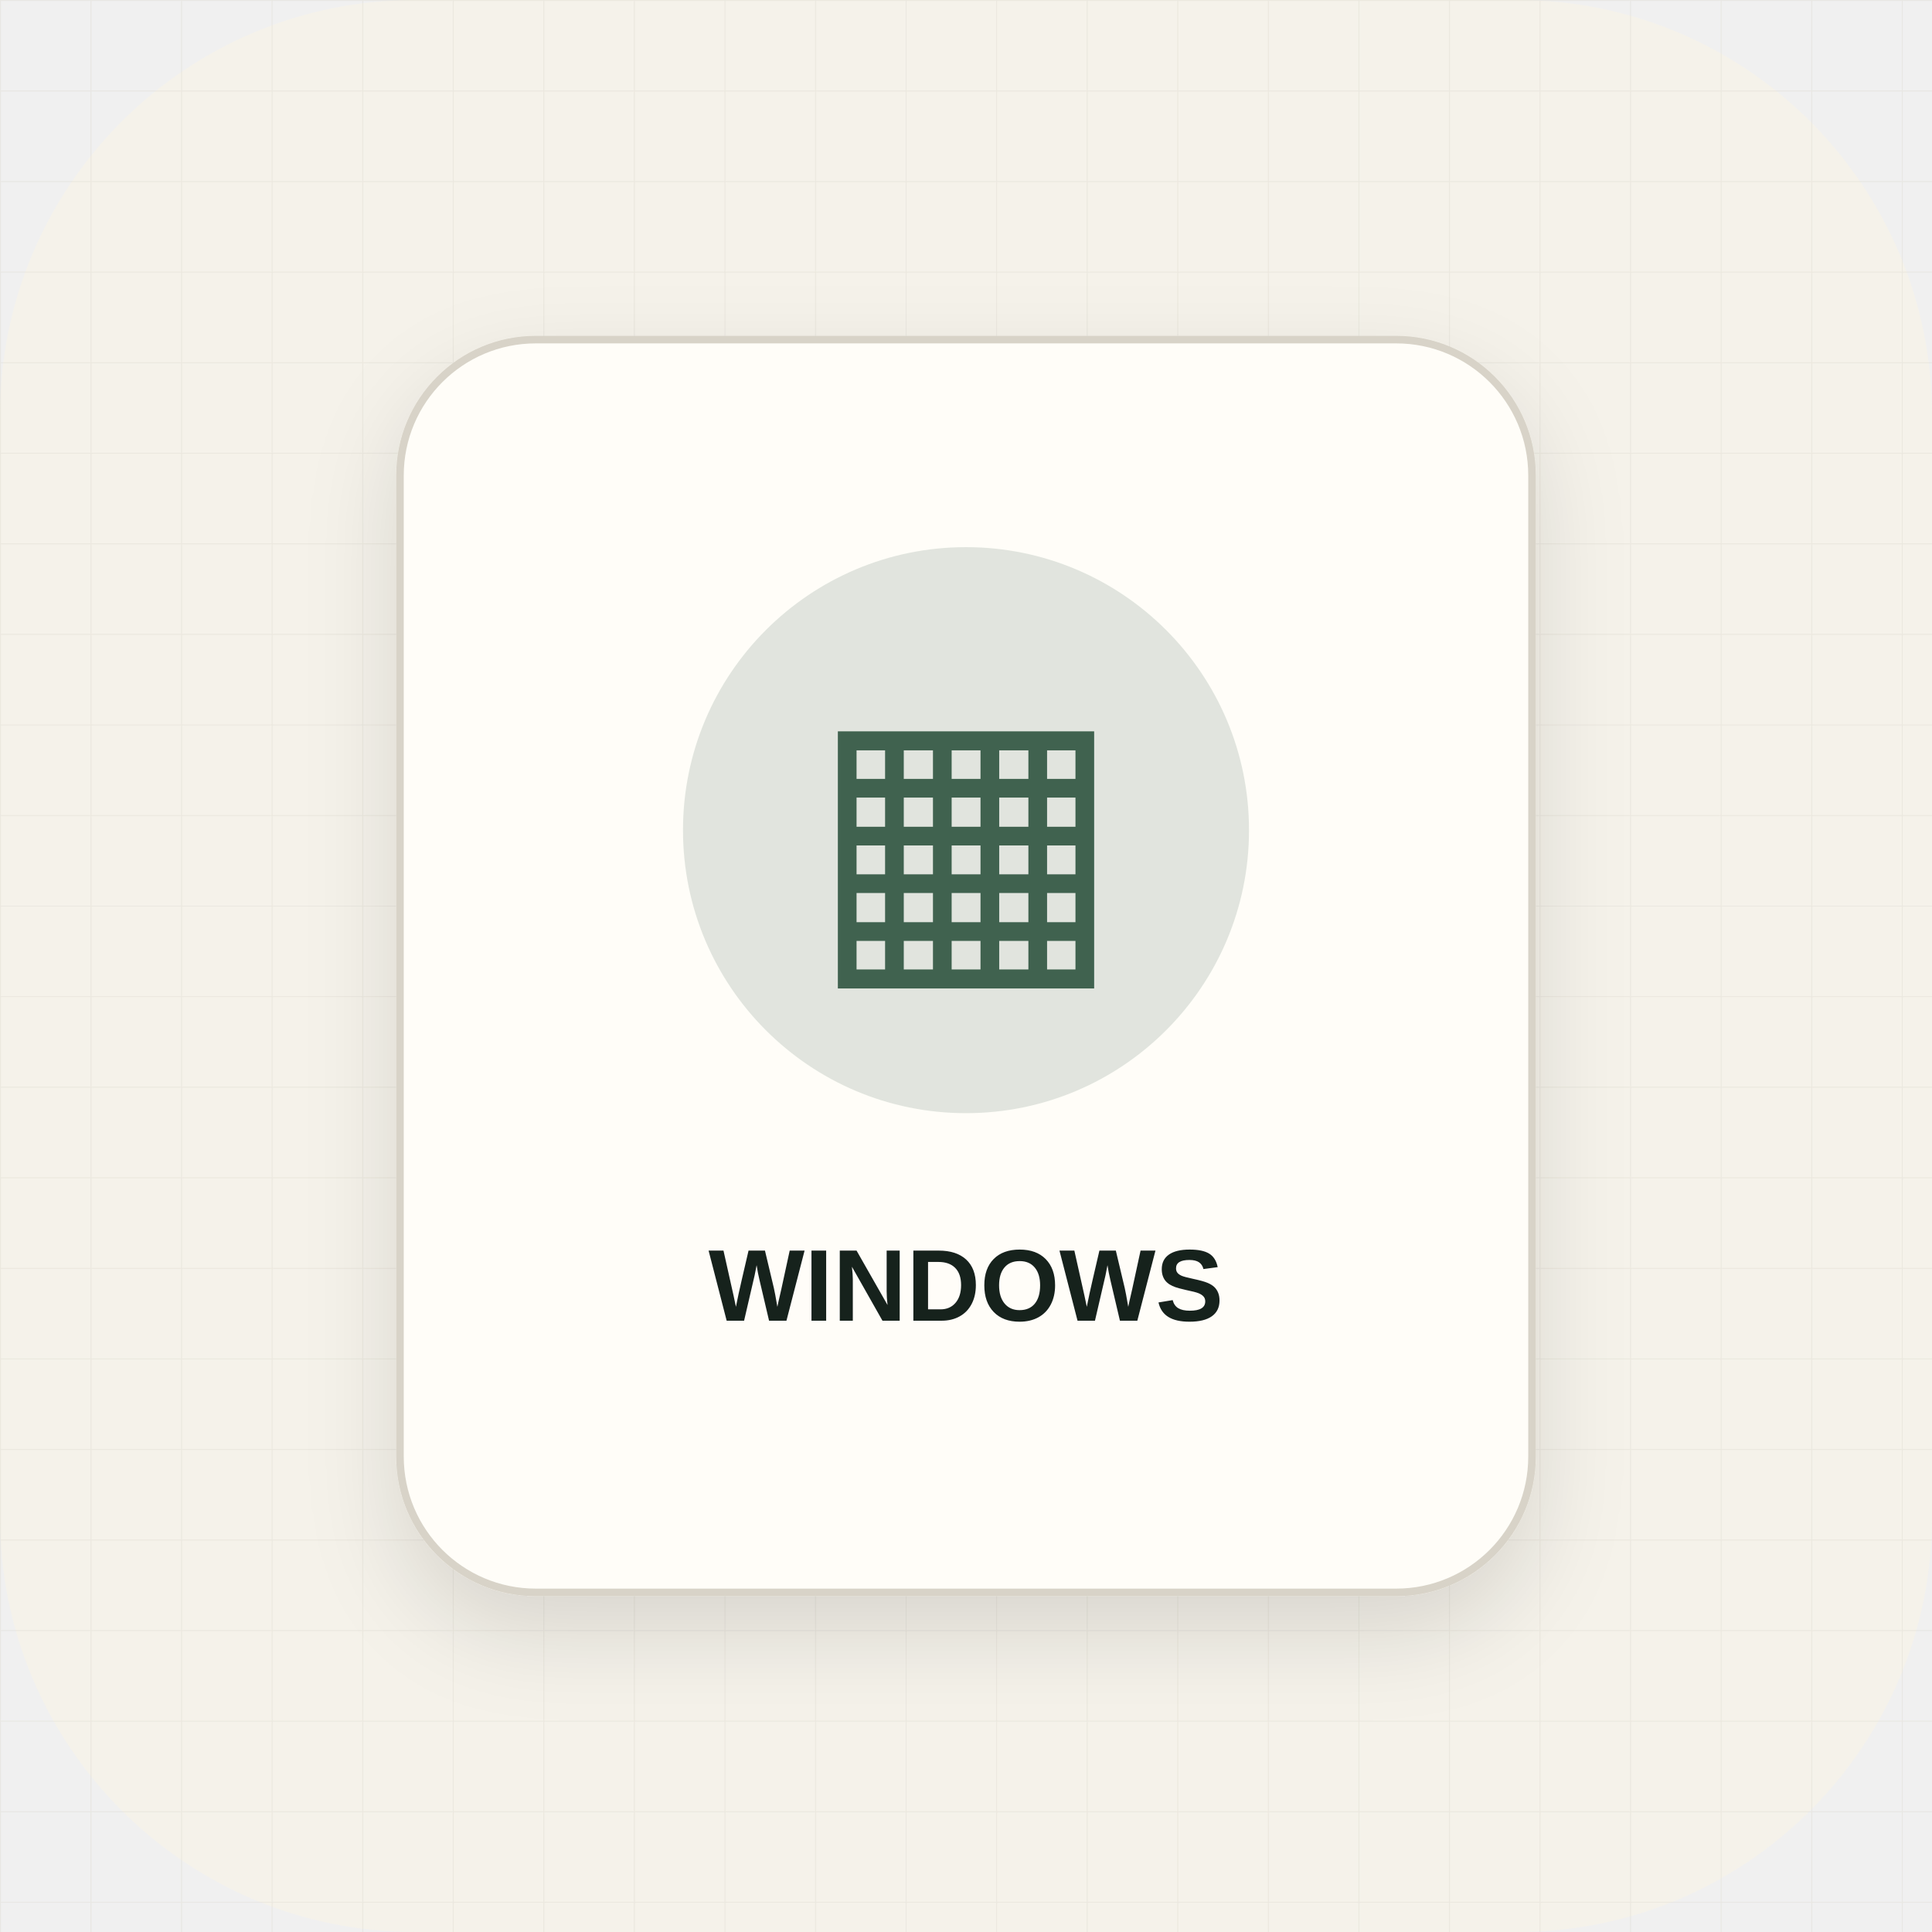
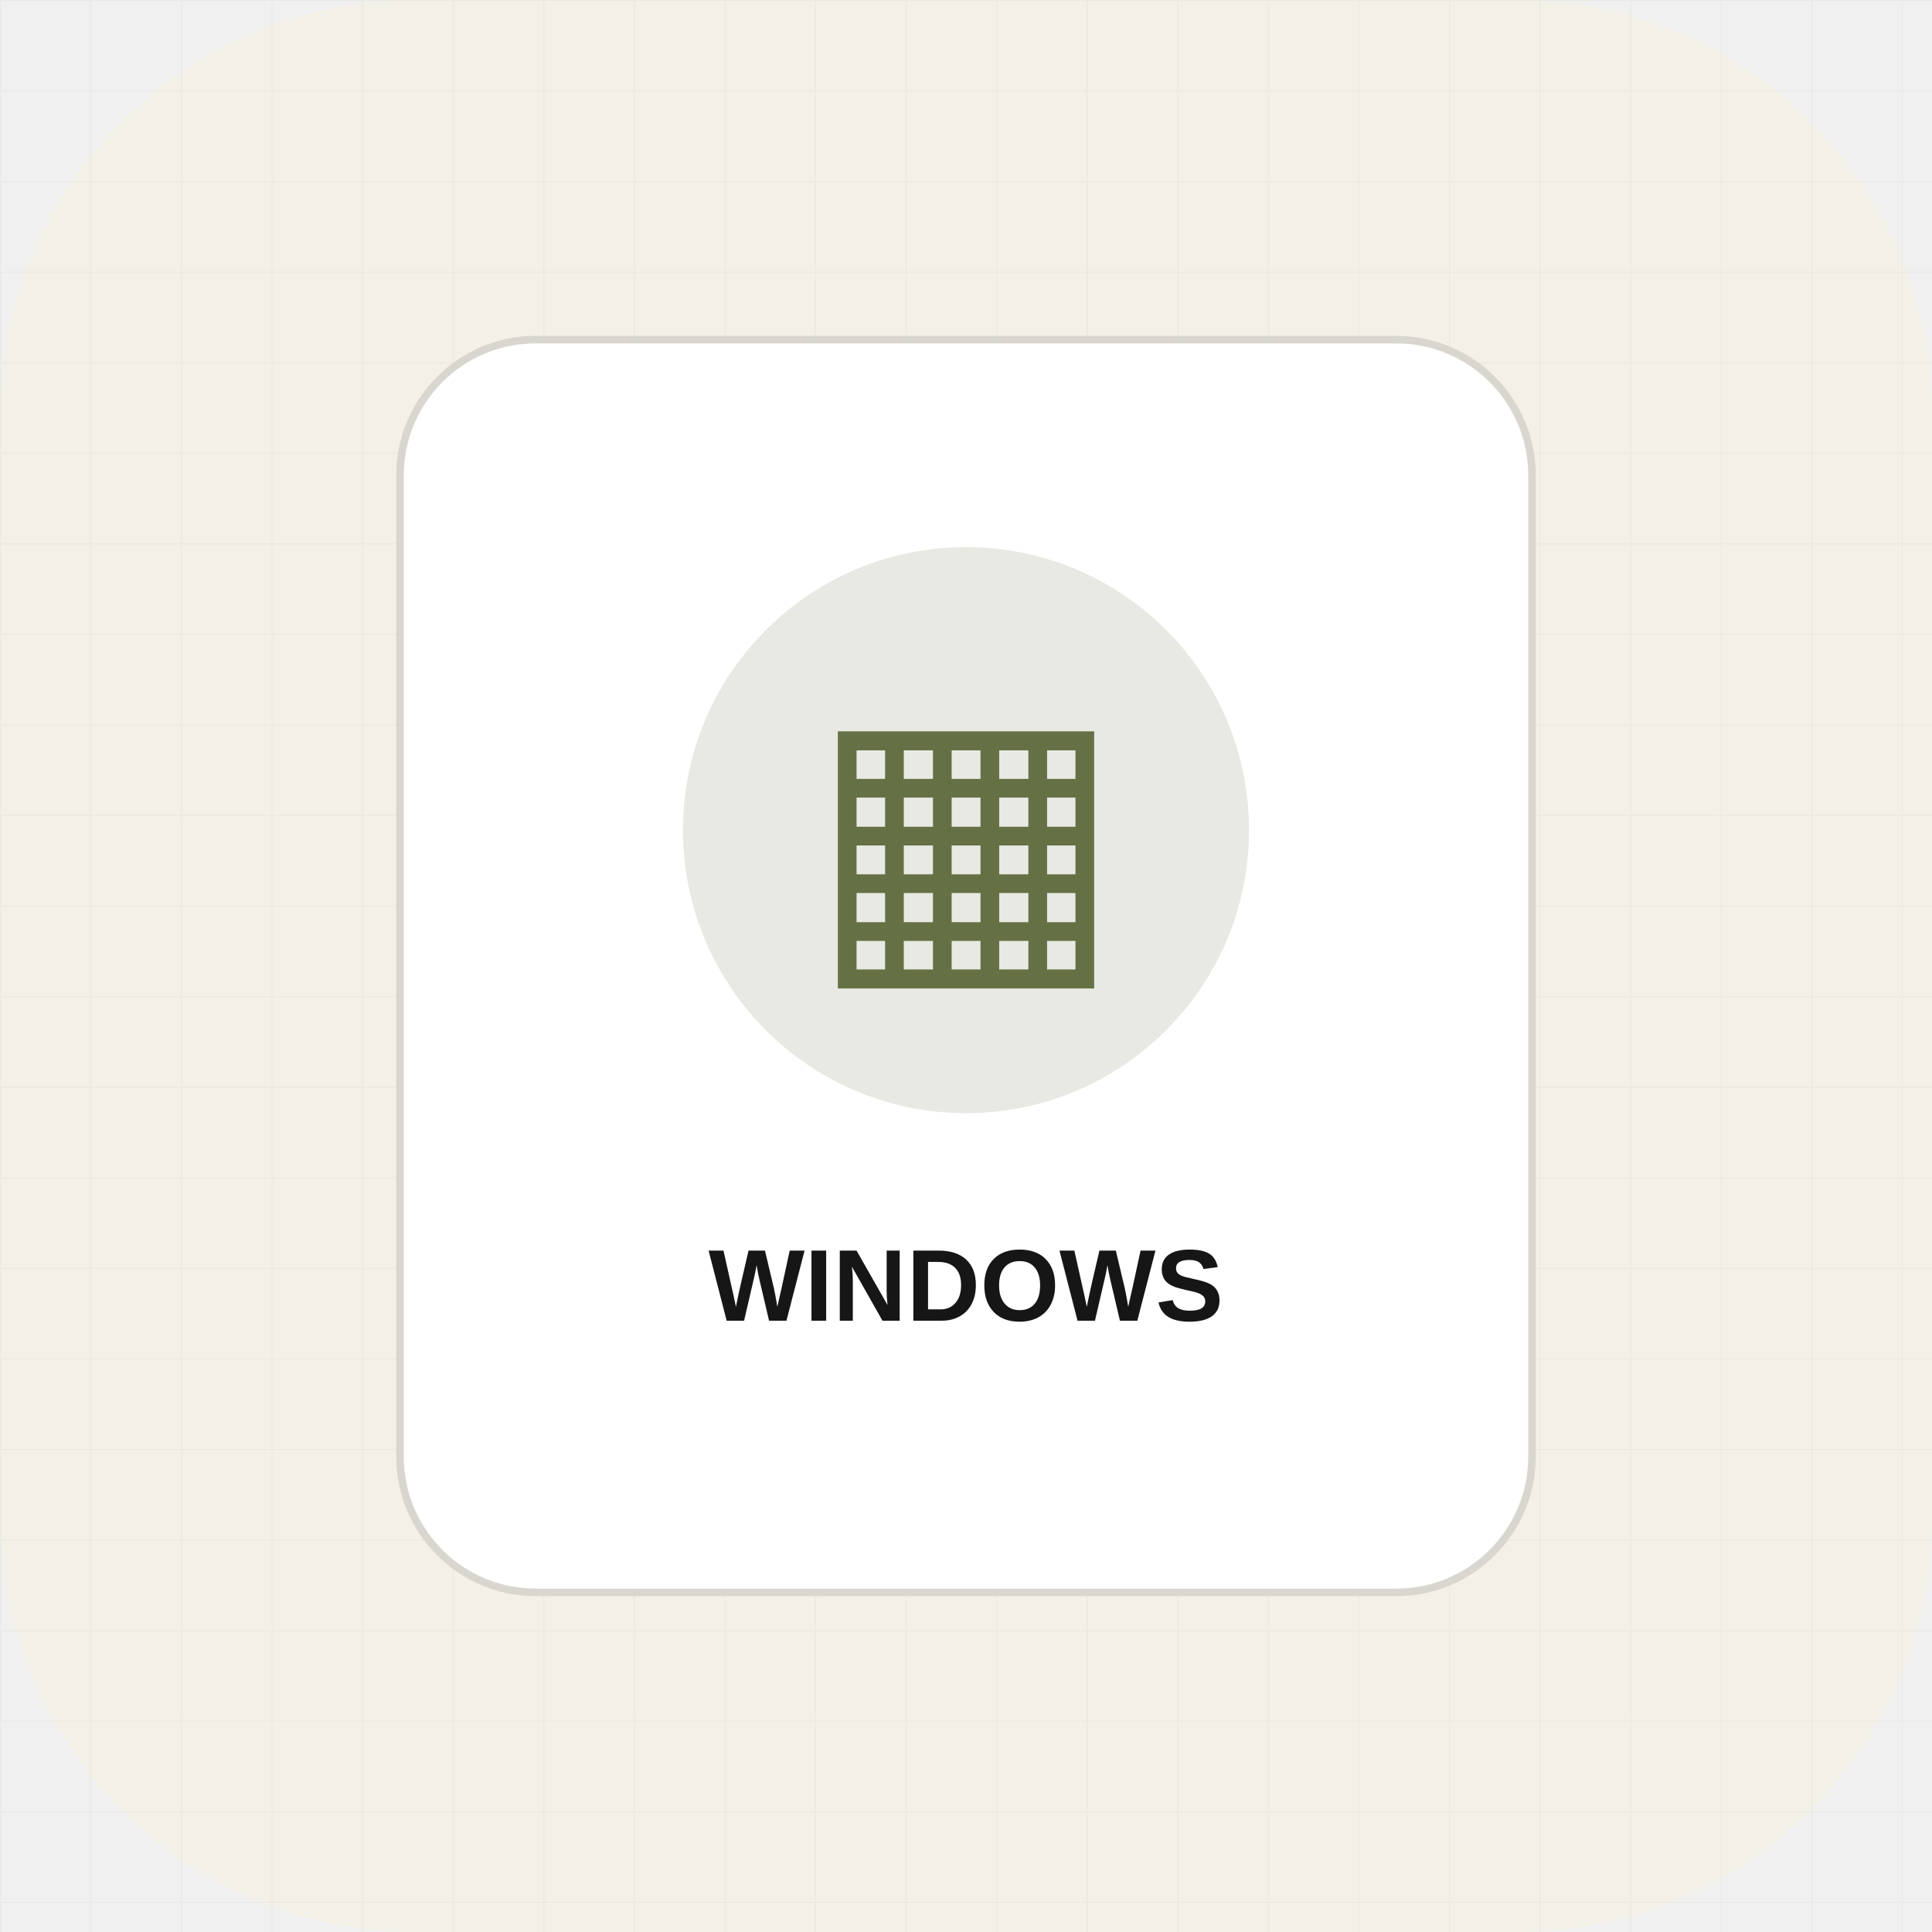
<svg xmlns="http://www.w3.org/2000/svg" width="1024" height="1024" viewBox="0 0 1024 1024" role="img" aria-label="RUN-001 WINDOWS runner visual">
  <defs>
    <pattern id="grid" width="48" height="48" patternUnits="userSpaceOnUse">
-       <path d="M48 0H0V48" fill="none" stroke="#d8d3c8" stroke-width="1" opacity=".45" />
+       <path d="M48 0H0V48" fill="none" stroke="#d8d6cf" stroke-width="1" opacity=".45" />
    </pattern>
    <filter id="shadow" x="-20%" y="-20%" width="140%" height="160%">
-       <feDropShadow dx="0" dy="20" stdDeviation="24" flood-color="#17201d" flood-opacity=".12" />
+       <feDropShadow dx="0" dy="0" stdDeviation="0" flood-opacity="0" />
    </filter>
  </defs>
-   <rect width="1024" height="1024" rx="220" fill="#f5f2ea" />
+   <rect width="1024" height="1024" rx="220" fill="#f3f0e7" />
  <rect width="1024" height="1024" fill="url(#grid)" opacity=".7" />
  <g transform="translate(212 180)" filter="url(#shadow)">
-     <rect width="600" height="664" rx="72" fill="#fffdf8" stroke="#d8d3c8" stroke-width="4" />
-     <circle cx="300" cy="260" r="150" fill="#3f6250" opacity=".16" />
-     <text x="300" y="322" fill="#3f6250" font-family="Arial, 'Noto Sans KR', sans-serif" font-size="178" font-weight="800" text-anchor="middle">▦</text>
-     <text x="300" y="520" fill="#18201d" font-family="Arial, 'Noto Sans KR', sans-serif" font-size="54" font-weight="800" text-anchor="middle">WINDOWS</text>
+     <rect width="600" height="664" rx="72" fill="#ffffff" stroke="#d8d6cf" stroke-width="4" />
+     <circle cx="300" cy="260" r="150" fill="#667045" opacity=".16" />
+     <text x="300" y="322" fill="#667045" font-family="Arial, 'Noto Sans KR', sans-serif" font-size="178" font-weight="800" text-anchor="middle">▦</text>
+     <text x="300" y="520" fill="#171714" font-family="Arial, 'Noto Sans KR', sans-serif" font-size="54" font-weight="800" text-anchor="middle">WINDOWS</text>
  </g>
</svg>
